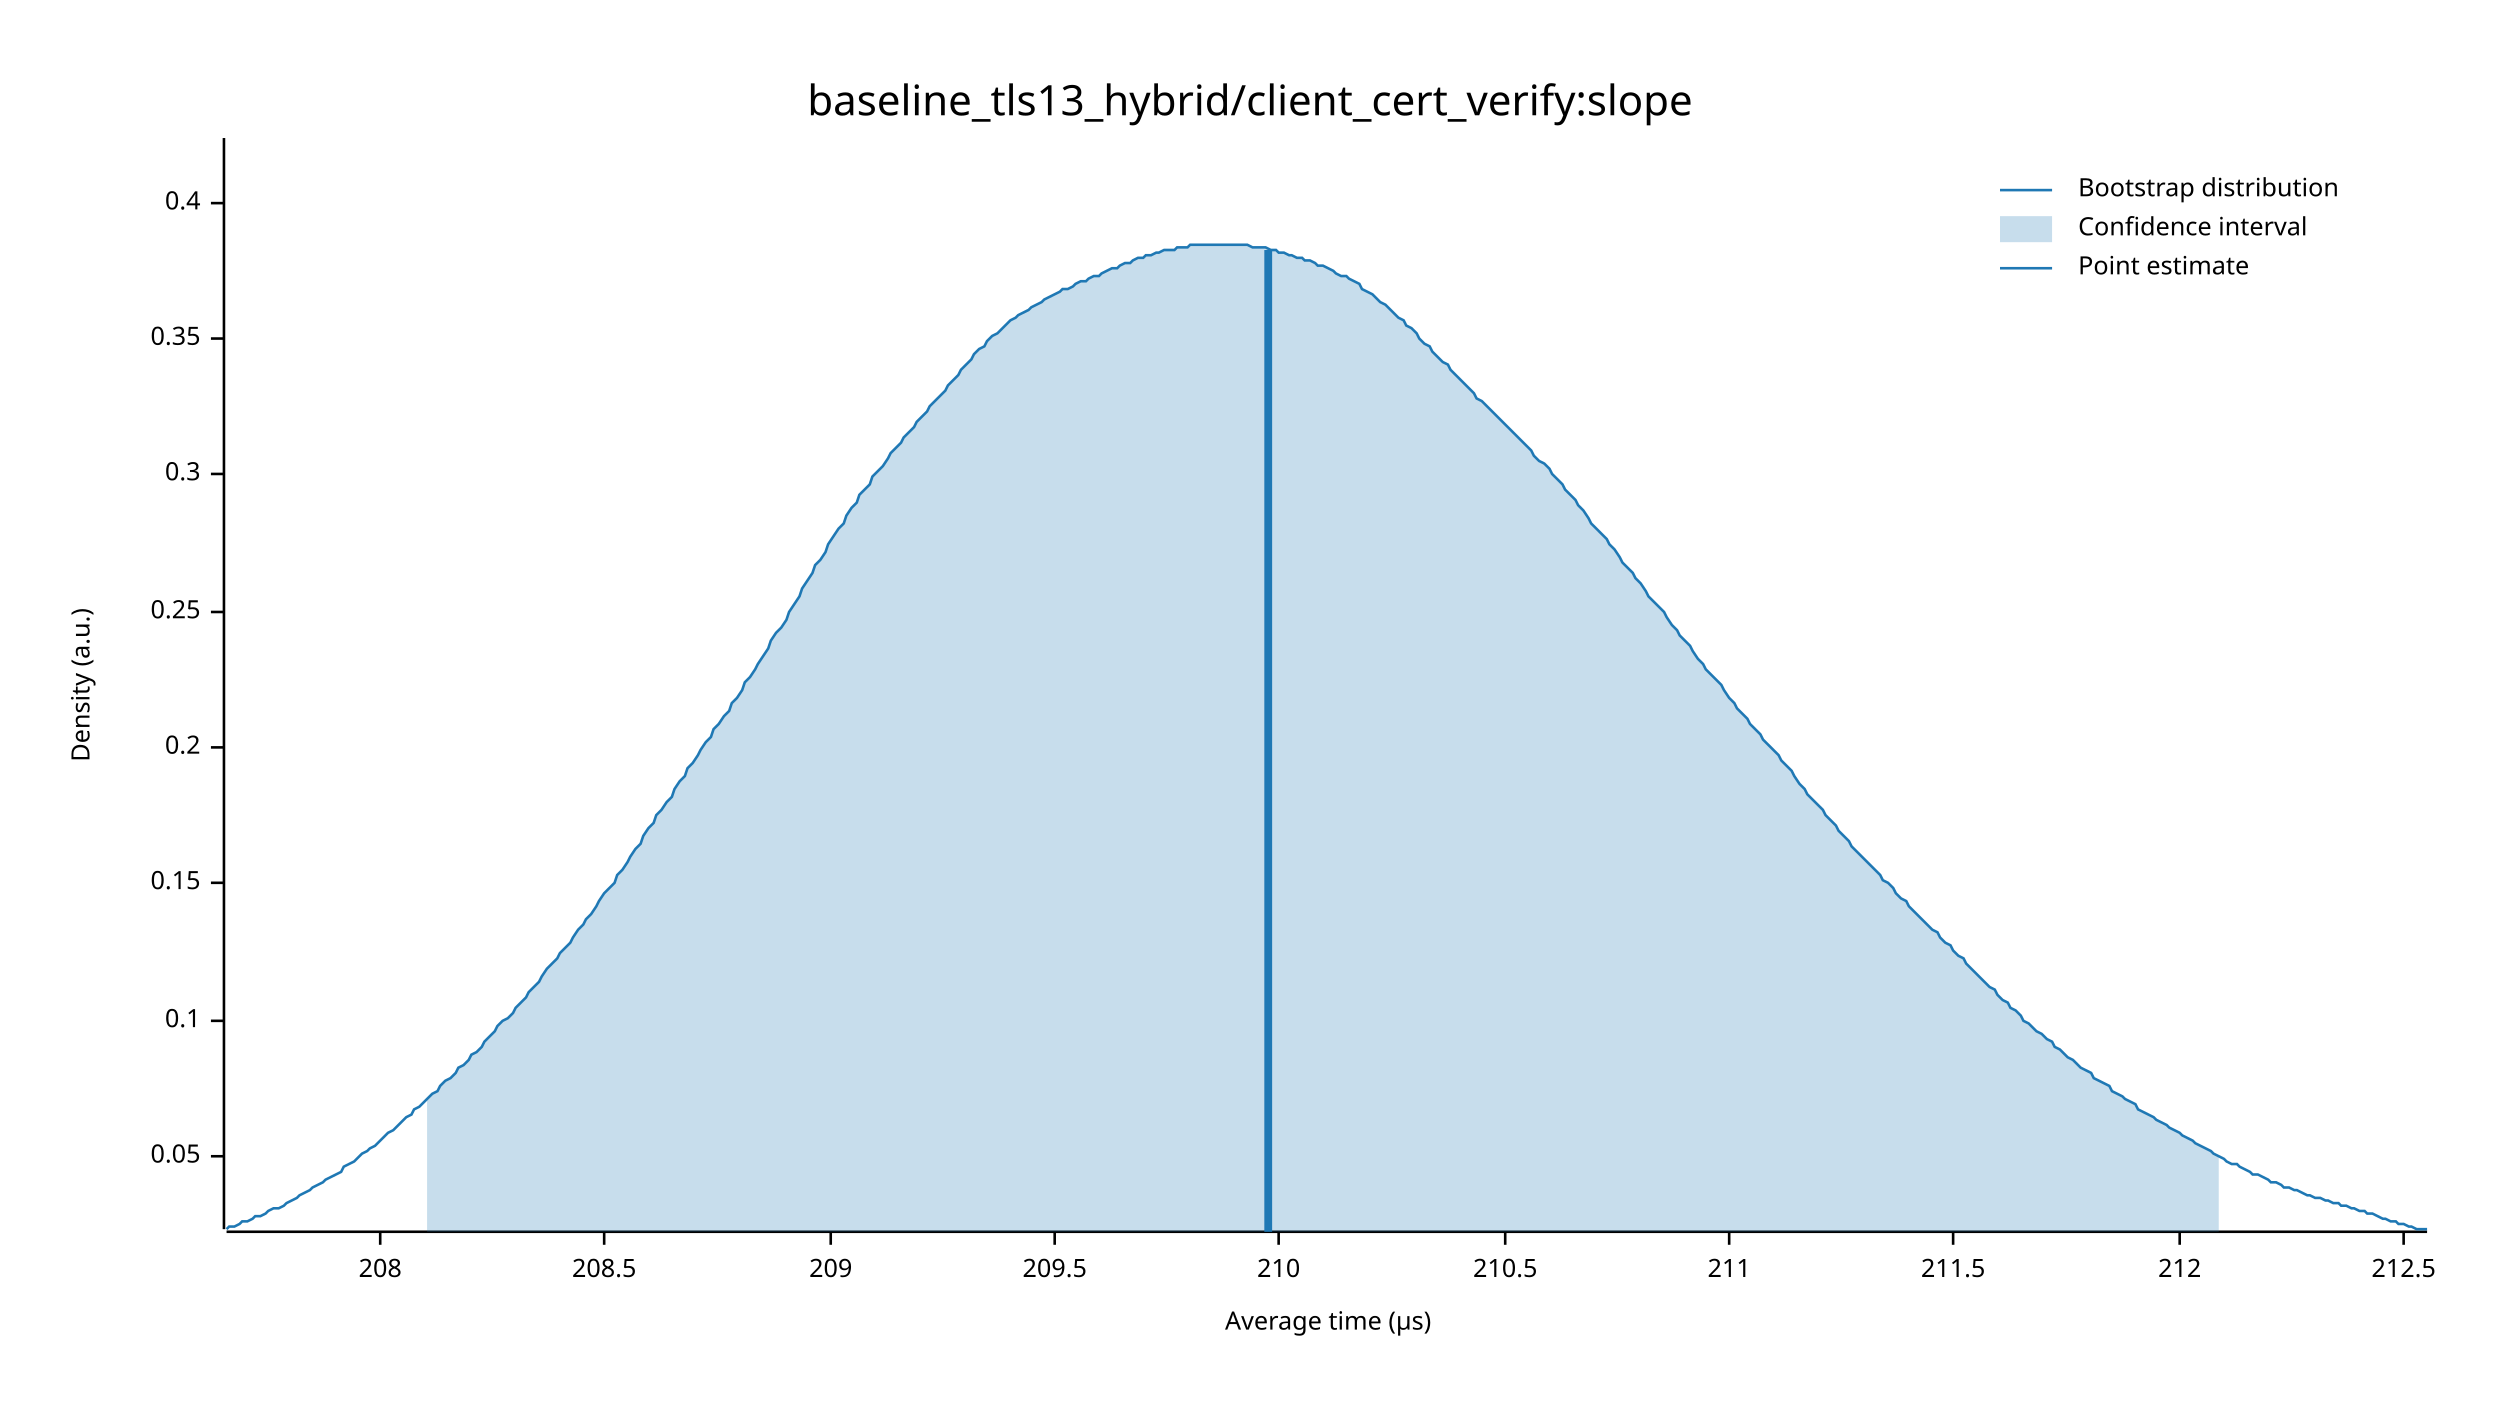
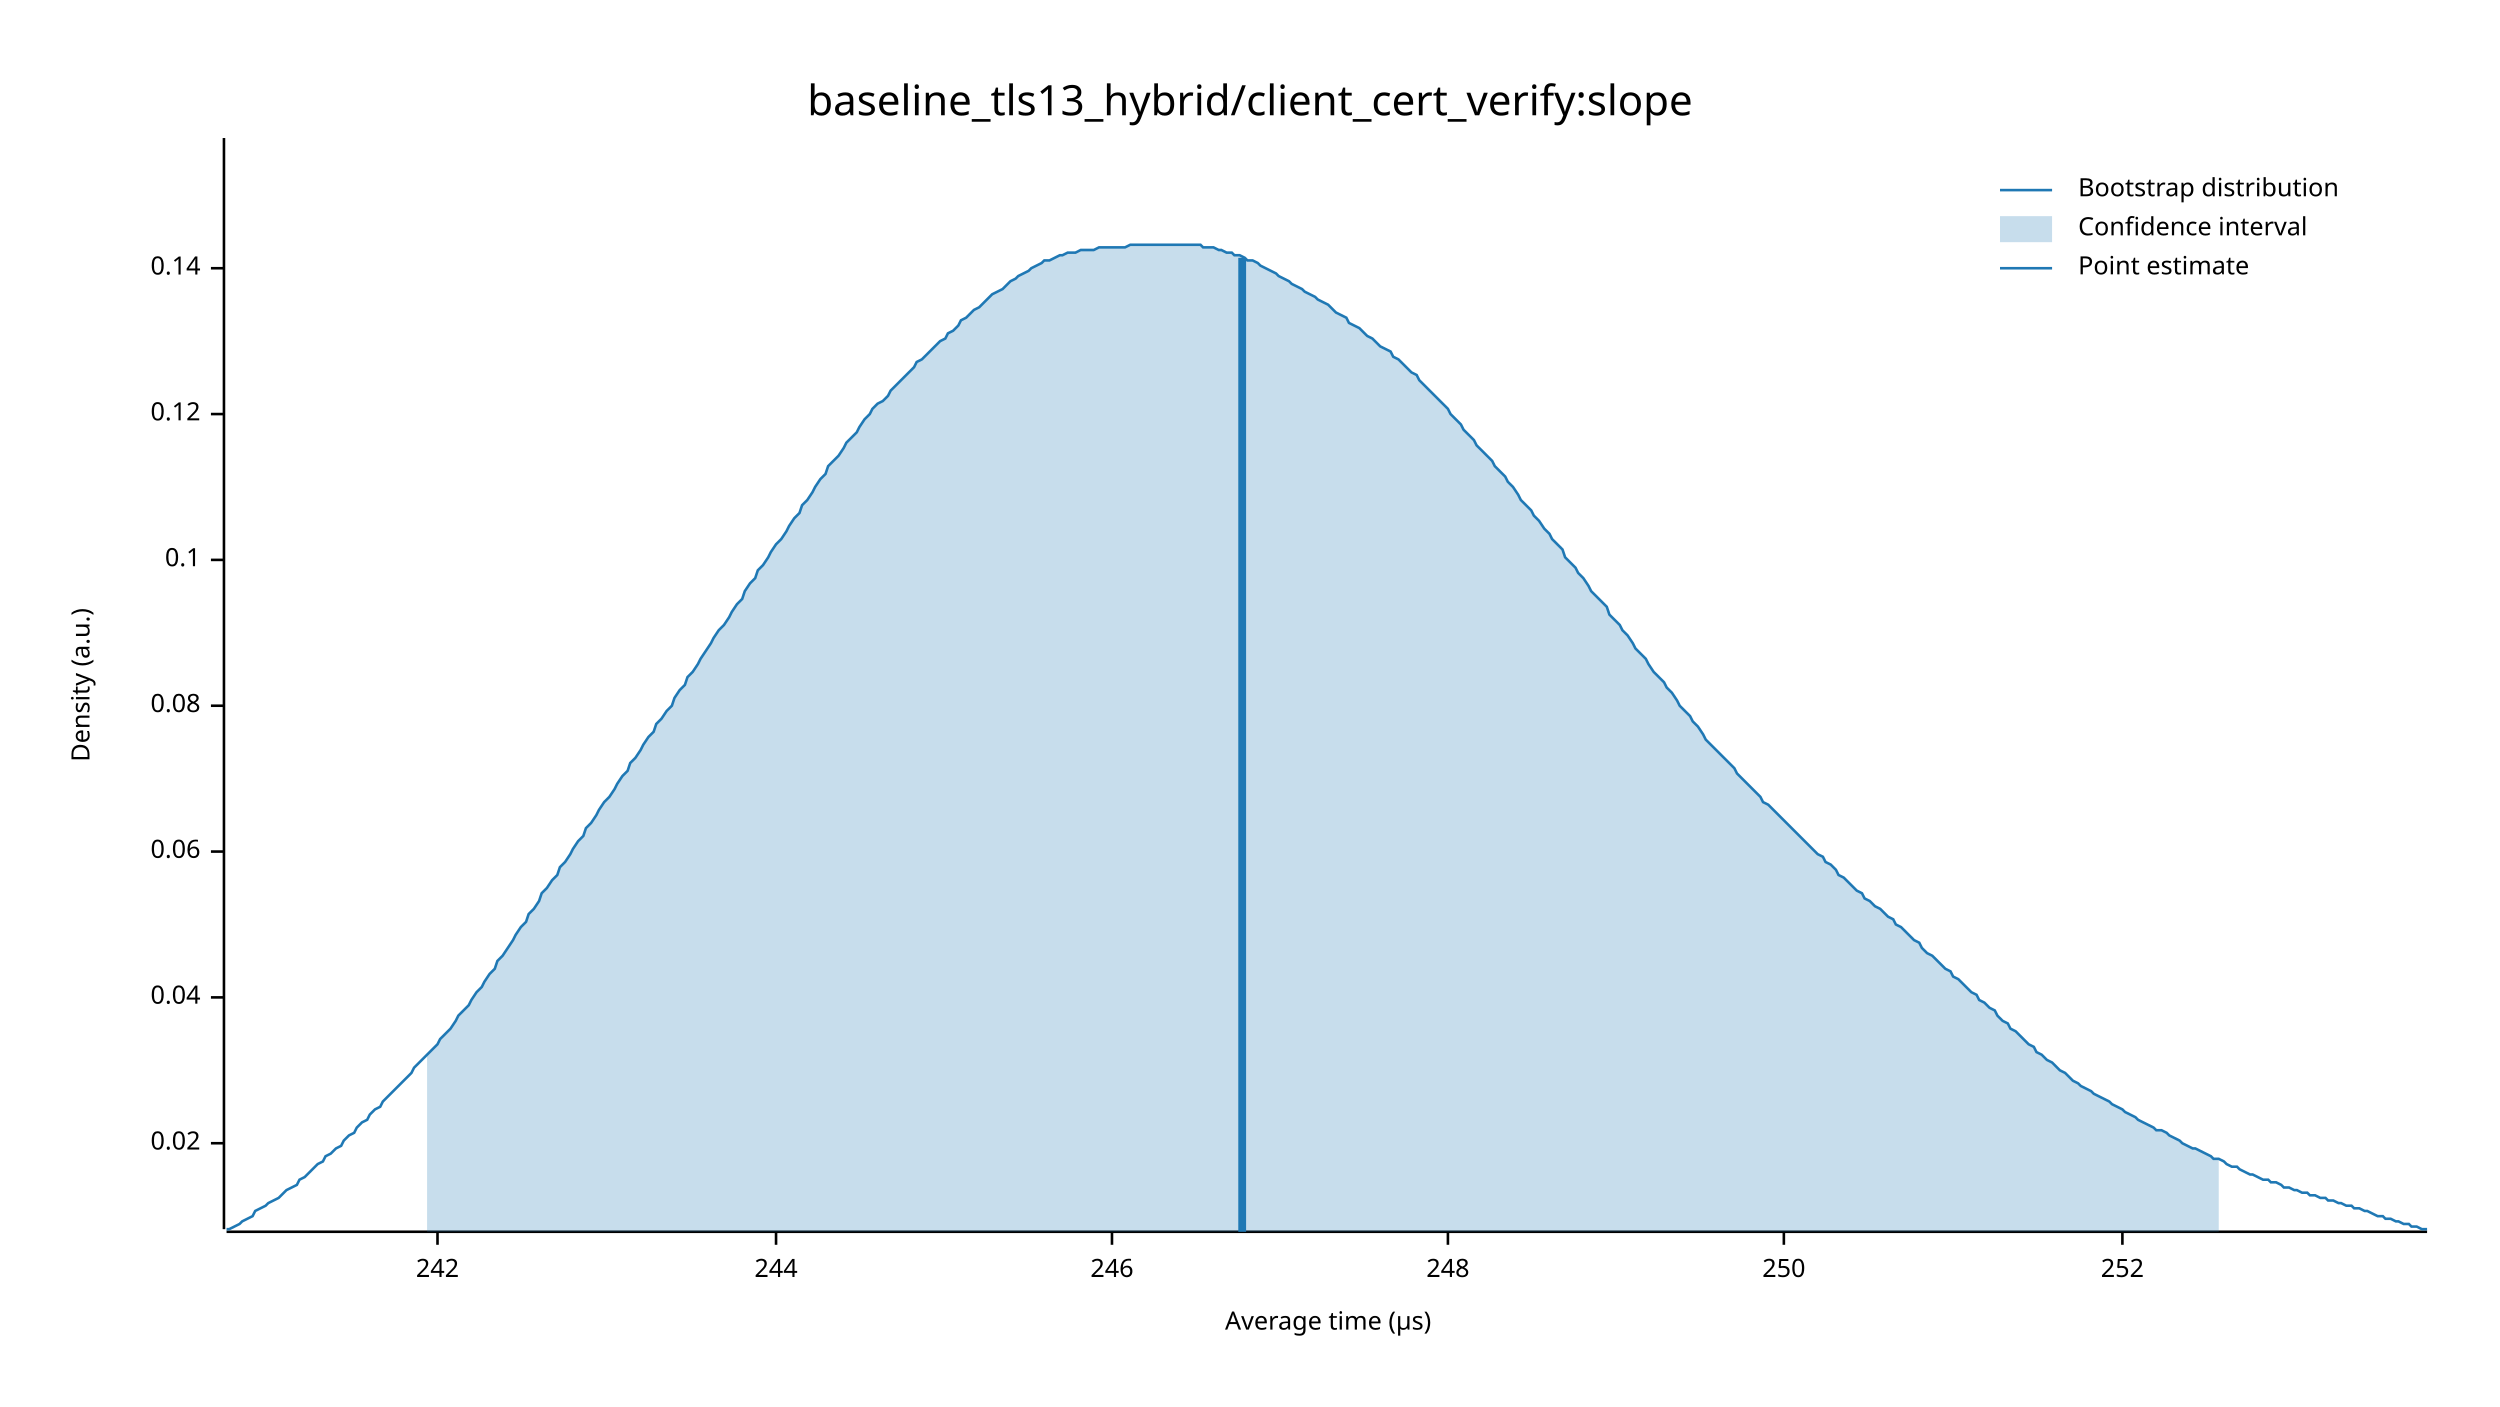
<svg xmlns="http://www.w3.org/2000/svg" width="960" height="540" viewBox="0 0 960 540">
  <text x="480" y="32" dy="0.76em" text-anchor="middle" font-family="sans-serif" font-size="16.129" opacity="1" fill="#000000">
baseline_tls13_hybrid/client_cert_verify:slope
</text>
  <text x="27" y="263" dy="0.76em" text-anchor="middle" font-family="sans-serif" font-size="9.677" opacity="1" fill="#000000" transform="rotate(270, 27, 263)">
Density (a.u.)
</text>
  <text x="510" y="513" dy="-0.5ex" text-anchor="middle" font-family="sans-serif" font-size="9.677" opacity="1" fill="#000000">
Average time (µs)
</text>
  <polyline fill="none" opacity="1" stroke="#000000" stroke-width="1" points="86,53 86,472 " />
-   <text x="77" y="444" dy="0.5ex" text-anchor="end" font-family="sans-serif" font-size="9.677" opacity="1" fill="#000000">
- 0.05
+   <text x="77" y="439" dy="0.5ex" text-anchor="end" font-family="sans-serif" font-size="9.677" opacity="1" fill="#000000">
+ 0.02
</text>
-   <polyline fill="none" opacity="1" stroke="#000000" stroke-width="1" points="81,444 86,444 " />
-   <text x="77" y="392" dy="0.5ex" text-anchor="end" font-family="sans-serif" font-size="9.677" opacity="1" fill="#000000">
+   <polyline fill="none" opacity="1" stroke="#000000" stroke-width="1" points="81,439 86,439 " />
+   <text x="77" y="383" dy="0.5ex" text-anchor="end" font-family="sans-serif" font-size="9.677" opacity="1" fill="#000000">
+ 0.04
+ </text>
+   <polyline fill="none" opacity="1" stroke="#000000" stroke-width="1" points="81,383 86,383 " />
+   <text x="77" y="327" dy="0.5ex" text-anchor="end" font-family="sans-serif" font-size="9.677" opacity="1" fill="#000000">
+ 0.06
+ </text>
+   <polyline fill="none" opacity="1" stroke="#000000" stroke-width="1" points="81,327 86,327 " />
+   <text x="77" y="271" dy="0.5ex" text-anchor="end" font-family="sans-serif" font-size="9.677" opacity="1" fill="#000000">
+ 0.08
+ </text>
+   <polyline fill="none" opacity="1" stroke="#000000" stroke-width="1" points="81,271 86,271 " />
+   <text x="77" y="215" dy="0.5ex" text-anchor="end" font-family="sans-serif" font-size="9.677" opacity="1" fill="#000000">
0.1
</text>
-   <polyline fill="none" opacity="1" stroke="#000000" stroke-width="1" points="81,392 86,392 " />
-   <text x="77" y="339" dy="0.5ex" text-anchor="end" font-family="sans-serif" font-size="9.677" opacity="1" fill="#000000">
- 0.15
+   <polyline fill="none" opacity="1" stroke="#000000" stroke-width="1" points="81,215 86,215 " />
+   <text x="77" y="159" dy="0.5ex" text-anchor="end" font-family="sans-serif" font-size="9.677" opacity="1" fill="#000000">
+ 0.12
</text>
-   <polyline fill="none" opacity="1" stroke="#000000" stroke-width="1" points="81,339 86,339 " />
-   <text x="77" y="287" dy="0.5ex" text-anchor="end" font-family="sans-serif" font-size="9.677" opacity="1" fill="#000000">
- 0.2
+   <polyline fill="none" opacity="1" stroke="#000000" stroke-width="1" points="81,159 86,159 " />
+   <text x="77" y="103" dy="0.5ex" text-anchor="end" font-family="sans-serif" font-size="9.677" opacity="1" fill="#000000">
+ 0.14
</text>
-   <polyline fill="none" opacity="1" stroke="#000000" stroke-width="1" points="81,287 86,287 " />
-   <text x="77" y="235" dy="0.5ex" text-anchor="end" font-family="sans-serif" font-size="9.677" opacity="1" fill="#000000">
- 0.25
+   <polyline fill="none" opacity="1" stroke="#000000" stroke-width="1" points="81,103 86,103 " />
+   <polyline fill="none" opacity="1" stroke="#000000" stroke-width="1" points="87,473 932,473 " />
+   <text x="168" y="483" dy="0.76em" text-anchor="middle" font-family="sans-serif" font-size="9.677" opacity="1" fill="#000000">
+ 242
</text>
-   <polyline fill="none" opacity="1" stroke="#000000" stroke-width="1" points="81,235 86,235 " />
-   <text x="77" y="182" dy="0.5ex" text-anchor="end" font-family="sans-serif" font-size="9.677" opacity="1" fill="#000000">
- 0.3
+   <polyline fill="none" opacity="1" stroke="#000000" stroke-width="1" points="168,473 168,478 " />
+   <text x="298" y="483" dy="0.76em" text-anchor="middle" font-family="sans-serif" font-size="9.677" opacity="1" fill="#000000">
+ 244
</text>
-   <polyline fill="none" opacity="1" stroke="#000000" stroke-width="1" points="81,182 86,182 " />
-   <text x="77" y="130" dy="0.5ex" text-anchor="end" font-family="sans-serif" font-size="9.677" opacity="1" fill="#000000">
- 0.35
+   <polyline fill="none" opacity="1" stroke="#000000" stroke-width="1" points="298,473 298,478 " />
+   <text x="427" y="483" dy="0.76em" text-anchor="middle" font-family="sans-serif" font-size="9.677" opacity="1" fill="#000000">
+ 246
</text>
-   <polyline fill="none" opacity="1" stroke="#000000" stroke-width="1" points="81,130 86,130 " />
-   <text x="77" y="78" dy="0.5ex" text-anchor="end" font-family="sans-serif" font-size="9.677" opacity="1" fill="#000000">
- 0.4
+   <polyline fill="none" opacity="1" stroke="#000000" stroke-width="1" points="427,473 427,478 " />
+   <text x="556" y="483" dy="0.76em" text-anchor="middle" font-family="sans-serif" font-size="9.677" opacity="1" fill="#000000">
+ 248
</text>
-   <polyline fill="none" opacity="1" stroke="#000000" stroke-width="1" points="81,78 86,78 " />
-   <polyline fill="none" opacity="1" stroke="#000000" stroke-width="1" points="87,473 932,473 " />
-   <text x="146" y="483" dy="0.76em" text-anchor="middle" font-family="sans-serif" font-size="9.677" opacity="1" fill="#000000">
- 208
+   <polyline fill="none" opacity="1" stroke="#000000" stroke-width="1" points="556,473 556,478 " />
+   <text x="685" y="483" dy="0.76em" text-anchor="middle" font-family="sans-serif" font-size="9.677" opacity="1" fill="#000000">
+ 250
</text>
-   <polyline fill="none" opacity="1" stroke="#000000" stroke-width="1" points="146,473 146,478 " />
-   <text x="232" y="483" dy="0.76em" text-anchor="middle" font-family="sans-serif" font-size="9.677" opacity="1" fill="#000000">
- 208.5
+   <polyline fill="none" opacity="1" stroke="#000000" stroke-width="1" points="685,473 685,478 " />
+   <text x="815" y="483" dy="0.76em" text-anchor="middle" font-family="sans-serif" font-size="9.677" opacity="1" fill="#000000">
+ 252
</text>
-   <polyline fill="none" opacity="1" stroke="#000000" stroke-width="1" points="232,473 232,478 " />
-   <text x="319" y="483" dy="0.76em" text-anchor="middle" font-family="sans-serif" font-size="9.677" opacity="1" fill="#000000">
- 209
- </text>
-   <polyline fill="none" opacity="1" stroke="#000000" stroke-width="1" points="319,473 319,478 " />
-   <text x="405" y="483" dy="0.76em" text-anchor="middle" font-family="sans-serif" font-size="9.677" opacity="1" fill="#000000">
- 209.5
- </text>
-   <polyline fill="none" opacity="1" stroke="#000000" stroke-width="1" points="405,473 405,478 " />
-   <text x="491" y="483" dy="0.76em" text-anchor="middle" font-family="sans-serif" font-size="9.677" opacity="1" fill="#000000">
- 210
- </text>
-   <polyline fill="none" opacity="1" stroke="#000000" stroke-width="1" points="491,473 491,478 " />
-   <text x="578" y="483" dy="0.76em" text-anchor="middle" font-family="sans-serif" font-size="9.677" opacity="1" fill="#000000">
- 210.5
- </text>
-   <polyline fill="none" opacity="1" stroke="#000000" stroke-width="1" points="578,473 578,478 " />
-   <text x="664" y="483" dy="0.76em" text-anchor="middle" font-family="sans-serif" font-size="9.677" opacity="1" fill="#000000">
- 211
- </text>
-   <polyline fill="none" opacity="1" stroke="#000000" stroke-width="1" points="664,473 664,478 " />
-   <text x="750" y="483" dy="0.76em" text-anchor="middle" font-family="sans-serif" font-size="9.677" opacity="1" fill="#000000">
- 211.5
- </text>
-   <polyline fill="none" opacity="1" stroke="#000000" stroke-width="1" points="750,473 750,478 " />
-   <text x="837" y="483" dy="0.76em" text-anchor="middle" font-family="sans-serif" font-size="9.677" opacity="1" fill="#000000">
- 212
- </text>
-   <polyline fill="none" opacity="1" stroke="#000000" stroke-width="1" points="837,473 837,478 " />
-   <text x="923" y="483" dy="0.76em" text-anchor="middle" font-family="sans-serif" font-size="9.677" opacity="1" fill="#000000">
- 212.5
- </text>
-   <polyline fill="none" opacity="1" stroke="#000000" stroke-width="1" points="923,473 923,478 " />
-   <polyline fill="none" opacity="1" stroke="#1F78B4" stroke-width="1" points="87,472 88,471 90,471 92,470 93,469 95,469 97,468 98,467 100,467 102,466 103,465 105,464 107,464 109,463 110,462 112,461 114,460 115,459 117,458 119,457 120,456 122,455 124,454 125,453 127,452 129,451 131,450 132,448 134,447 136,446 137,445 139,443 141,442 142,441 144,440 146,438 147,437 149,435 151,434 153,432 154,431 156,429 158,428 159,426 161,425 163,423 164,422 166,420 168,419 169,417 171,415 173,414 175,412 176,410 178,409 180,407 181,405 183,404 185,402 186,400 188,398 190,396 191,394 193,392 195,391 197,389 198,387 200,385 202,383 203,381 205,379 207,377 208,375 210,372 212,370 214,368 215,366 217,364 219,362 220,360 222,357 224,355 225,353 227,351 229,348 230,346 232,343 234,341 236,339 237,336 239,334 241,331 242,329 244,326 246,324 247,321 249,318 251,316 252,313 254,311 256,308 258,306 259,303 261,300 263,298 264,295 266,293 268,290 269,288 271,285 273,283 274,280 276,278 278,275 280,273 281,270 283,268 285,265 286,262 288,260 290,257 291,255 293,252 295,249 296,246 298,243 300,241 302,238 303,235 305,232 307,229 308,226 310,223 312,220 313,217 315,215 317,212 318,209 320,206 322,203 324,201 325,198 327,195 329,193 330,190 332,188 334,186 335,183 337,181 339,179 341,176 342,174 344,172 346,170 347,168 349,166 351,164 352,162 354,160 356,158 357,156 359,154 361,152 363,150 364,148 366,146 368,144 369,142 371,140 373,138 374,136 376,134 378,133 379,131 381,129 383,128 385,126 386,125 388,123 390,122 391,121 393,120 395,119 396,118 398,117 400,116 401,115 403,114 405,113 407,112 408,111 410,111 412,110 413,109 415,108 417,108 418,107 420,106 422,106 423,105 425,104 427,103 429,103 430,102 432,101 434,101 435,100 437,99 439,99 440,98 442,98 444,97 445,97 447,96 449,96 451,96 452,95 454,95 456,95 457,94 459,94 461,94 462,94 464,94 466,94 468,94 469,94 471,94 473,94 474,94 476,94 478,94 479,94 481,95 483,95 484,95 486,95 488,96 490,96 491,97 493,97 495,98 496,98 498,99 500,99 501,100 503,100 505,101 506,102 508,102 510,103 512,104 513,105 515,106 517,106 518,107 520,108 522,109 523,111 525,112 527,113 528,114 530,116 532,117 534,119 535,120 537,122 539,123 540,125 542,126 544,128 545,130 547,132 549,133 550,135 552,137 554,139 556,140 557,142 559,144 561,146 562,147 564,149 566,151 567,153 569,154 571,156 573,158 574,159 576,161 578,163 579,164 581,166 583,168 584,169 586,171 588,173 589,175 591,177 593,178 595,180 596,182 598,184 600,186 601,188 603,190 605,192 606,194 608,196 610,199 611,201 613,203 615,205 617,207 618,209 620,211 622,214 623,216 625,218 627,220 628,222 630,224 632,227 633,229 635,231 637,233 639,235 640,237 642,240 644,242 645,244 647,246 649,248 650,250 652,253 654,255 655,257 657,259 659,261 661,263 662,265 664,268 666,270 667,272 669,274 671,276 672,278 674,280 676,282 677,284 679,286 681,288 683,290 684,292 686,294 688,296 689,298 691,301 693,303 694,305 696,307 698,309 700,311 701,313 703,315 705,317 706,319 708,321 710,323 711,325 713,327 715,329 716,330 718,332 720,334 722,336 723,338 725,339 727,341 728,343 730,345 732,346 733,348 735,350 737,352 738,353 740,355 742,357 744,358 745,360 747,362 749,363 750,365 752,367 754,368 755,370 757,372 759,374 760,375 762,377 764,379 766,380 767,382 769,384 771,385 772,387 774,388 776,390 777,392 779,393 781,395 782,396 784,397 786,399 788,400 789,402 791,403 793,405 794,406 796,407 798,409 799,410 801,411 803,412 804,414 806,415 808,416 810,417 811,419 813,420 815,421 816,422 818,423 820,424 821,426 823,427 825,428 827,429 828,430 830,431 832,432 833,433 835,434 837,435 838,436 840,437 842,438 843,439 845,440 847,441 849,442 850,443 852,444 854,445 855,446 857,447 859,447 860,448 862,449 864,450 865,451 867,451 869,452 871,453 872,454 874,454 876,455 877,456 879,456 881,457 882,457 884,458 886,459 887,459 889,460 891,460 893,461 894,461 896,462 898,462 899,463 901,463 903,464 904,464 906,465 908,465 909,466 911,466 913,467 915,468 916,468 918,469 920,469 921,470 923,470 925,471 926,471 928,472 930,472 932,472 " />
-   <polygon opacity="0.25" fill="#1F78B4" points="164,422 166,420 168,419 169,417 171,415 173,414 175,412 176,410 178,409 180,407 181,405 183,404 185,402 186,400 188,398 190,396 191,394 193,392 195,391 197,389 198,387 200,385 202,383 203,381 205,379 207,377 208,375 210,372 212,370 214,368 215,366 217,364 219,362 220,360 222,357 224,355 225,353 227,351 229,348 230,346 232,343 234,341 236,339 237,336 239,334 241,331 242,329 244,326 246,324 247,321 249,318 251,316 252,313 254,311 256,308 258,306 259,303 261,300 263,298 264,295 266,293 268,290 269,288 271,285 273,283 274,280 276,278 278,275 280,273 281,270 283,268 285,265 286,262 288,260 290,257 291,255 293,252 295,249 296,246 298,243 300,241 302,238 303,235 305,232 307,229 308,226 310,223 312,220 313,217 315,215 317,212 318,209 320,206 322,203 324,201 325,198 327,195 329,193 330,190 332,188 334,186 335,183 337,181 339,179 341,176 342,174 344,172 346,170 347,168 349,166 351,164 352,162 354,160 356,158 357,156 359,154 361,152 363,150 364,148 366,146 368,144 369,142 371,140 373,138 374,136 376,134 378,133 379,131 381,129 383,128 385,126 386,125 388,123 390,122 391,121 393,120 395,119 396,118 398,117 400,116 401,115 403,114 405,113 407,112 408,111 410,111 412,110 413,109 415,108 417,108 418,107 420,106 422,106 423,105 425,104 427,103 429,103 430,102 432,101 434,101 435,100 437,99 439,99 440,98 442,98 444,97 445,97 447,96 449,96 451,96 452,95 454,95 456,95 457,94 459,94 461,94 462,94 464,94 466,94 468,94 469,94 471,94 473,94 474,94 476,94 478,94 479,94 481,95 483,95 484,95 486,95 488,96 490,96 491,97 493,97 495,98 496,98 498,99 500,99 501,100 503,100 505,101 506,102 508,102 510,103 512,104 513,105 515,106 517,106 518,107 520,108 522,109 523,111 525,112 527,113 528,114 530,116 532,117 534,119 535,120 537,122 539,123 540,125 542,126 544,128 545,130 547,132 549,133 550,135 552,137 554,139 556,140 557,142 559,144 561,146 562,147 564,149 566,151 567,153 569,154 571,156 573,158 574,159 576,161 578,163 579,164 581,166 583,168 584,169 586,171 588,173 589,175 591,177 593,178 595,180 596,182 598,184 600,186 601,188 603,190 605,192 606,194 608,196 610,199 611,201 613,203 615,205 617,207 618,209 620,211 622,214 623,216 625,218 627,220 628,222 630,224 632,227 633,229 635,231 637,233 639,235 640,237 642,240 644,242 645,244 647,246 649,248 650,250 652,253 654,255 655,257 657,259 659,261 661,263 662,265 664,268 666,270 667,272 669,274 671,276 672,278 674,280 676,282 677,284 679,286 681,288 683,290 684,292 686,294 688,296 689,298 691,301 693,303 694,305 696,307 698,309 700,311 701,313 703,315 705,317 706,319 708,321 710,323 711,325 713,327 715,329 716,330 718,332 720,334 722,336 723,338 725,339 727,341 728,343 730,345 732,346 733,348 735,350 737,352 738,353 740,355 742,357 744,358 745,360 747,362 749,363 750,365 752,367 754,368 755,370 757,372 759,374 760,375 762,377 764,379 766,380 767,382 769,384 771,385 772,387 774,388 776,390 777,392 779,393 781,395 782,396 784,397 786,399 788,400 789,402 791,403 793,405 794,406 796,407 798,409 799,410 801,411 803,412 804,414 806,415 808,416 810,417 811,419 813,420 815,421 816,422 818,423 820,424 821,426 823,427 825,428 827,429 828,430 830,431 832,432 833,433 835,434 837,435 838,436 840,437 842,438 843,439 845,440 847,441 849,442 850,443 852,444 852,473 164,473 " />
-   <polyline fill="none" opacity="1" stroke="#1F78B4" stroke-width="3" points="487,473 487,96 " />
+   <polyline fill="none" opacity="1" stroke="#000000" stroke-width="1" points="815,473 815,478 " />
+   <polyline fill="none" opacity="1" stroke="#1F78B4" stroke-width="1" points="87,472 88,472 90,471 92,470 93,469 95,468 97,467 98,465 100,464 102,463 103,462 105,461 107,460 109,458 110,457 112,456 114,455 115,453 117,452 119,450 120,449 122,447 124,446 125,444 127,443 129,441 131,440 132,438 134,436 136,435 137,433 139,431 141,430 142,428 144,426 146,425 147,423 149,421 151,419 153,417 154,416 156,414 158,412 159,410 161,408 163,406 164,405 166,403 168,401 169,399 171,397 173,395 175,392 176,390 178,388 180,386 181,384 183,381 185,379 186,377 188,374 190,372 191,369 193,367 195,364 197,361 198,359 200,356 202,354 203,351 205,349 207,346 208,343 210,341 212,338 214,336 215,333 217,331 219,328 220,326 222,323 224,321 225,318 227,316 229,313 230,311 232,308 234,306 236,303 237,301 239,298 241,296 242,293 244,291 246,288 247,286 249,283 251,281 252,278 254,276 256,273 258,271 259,268 261,265 263,263 264,260 266,258 268,255 269,253 271,250 273,247 274,245 276,242 278,240 280,237 281,235 283,232 285,230 286,227 288,224 290,222 291,219 293,217 295,214 296,212 298,209 300,207 302,204 303,202 305,199 307,197 308,194 310,192 312,189 313,187 315,184 317,182 318,179 320,177 322,175 324,172 325,170 327,168 329,166 330,164 332,161 334,159 335,157 337,155 339,154 341,152 342,150 344,148 346,146 347,145 349,143 351,141 352,139 354,138 356,136 357,135 359,133 361,131 363,130 364,128 366,127 368,125 369,123 371,122 373,120 374,119 376,118 378,116 379,115 381,113 383,112 385,111 386,110 388,108 390,107 391,106 393,105 395,104 396,103 398,102 400,101 401,100 403,100 405,99 407,98 408,98 410,97 412,97 413,97 415,96 417,96 418,96 420,96 422,95 423,95 425,95 427,95 429,95 430,95 432,95 434,94 435,94 437,94 439,94 440,94 442,94 444,94 445,94 447,94 449,94 451,94 452,94 454,94 456,94 457,94 459,94 461,94 462,95 464,95 466,95 468,96 469,96 471,97 473,97 474,98 476,98 478,99 479,100 481,100 483,101 484,102 486,103 488,104 490,105 491,106 493,107 495,108 496,109 498,110 500,111 501,112 503,113 505,114 506,115 508,116 510,117 512,119 513,120 515,121 517,122 518,124 520,125 522,126 523,127 525,129 527,130 528,131 530,133 532,134 534,135 535,137 537,138 539,140 540,141 542,143 544,144 545,146 547,148 549,150 550,151 552,153 554,155 556,157 557,159 559,161 561,163 562,165 564,167 566,169 567,171 569,173 571,175 573,177 574,179 576,181 578,183 579,185 581,187 583,190 584,192 586,194 588,196 589,198 591,200 593,203 595,205 596,207 598,209 600,211 601,214 603,216 605,218 606,220 608,222 610,225 611,227 613,229 615,231 617,233 618,236 620,238 622,240 623,242 625,244 627,247 628,249 630,251 632,253 633,255 635,258 637,260 639,262 640,264 642,266 644,269 645,271 647,273 649,275 650,277 652,279 654,282 655,284 657,286 659,288 661,290 662,291 664,293 666,295 667,297 669,299 671,301 672,302 674,304 676,306 677,308 679,309 681,311 683,313 684,314 686,316 688,318 689,319 691,321 693,323 694,324 696,326 698,328 700,329 701,331 703,332 705,334 706,336 708,337 710,339 711,340 713,342 715,343 716,345 718,346 720,348 722,349 723,350 725,352 727,353 728,355 730,356 732,358 733,359 735,361 737,362 738,364 740,366 742,367 744,369 745,370 747,372 749,373 750,375 752,376 754,378 755,379 757,381 759,382 760,384 762,385 764,387 766,388 767,390 769,392 771,393 772,395 774,396 776,398 777,399 779,401 781,402 782,404 784,405 786,407 788,408 789,409 791,411 793,412 794,413 796,415 798,416 799,417 801,418 803,419 804,420 806,421 808,422 810,423 811,424 813,425 815,426 816,427 818,428 820,429 821,430 823,431 825,432 827,433 828,434 830,434 832,435 833,436 835,437 837,438 838,439 840,440 842,441 843,441 845,442 847,443 849,444 850,445 852,445 854,446 855,447 857,448 859,448 860,449 862,450 864,451 865,451 867,452 869,453 871,453 872,454 874,454 876,455 877,456 879,456 881,457 882,457 884,458 886,458 887,459 889,459 891,460 893,460 894,461 896,461 898,462 899,462 901,463 903,463 904,464 906,464 908,465 909,465 911,466 913,467 915,467 916,468 918,468 920,469 921,469 923,470 925,470 926,471 928,471 930,472 932,472 " />
+   <polygon opacity="0.25" fill="#1F78B4" points="164,405 166,403 168,401 169,399 171,397 173,395 175,392 176,390 178,388 180,386 181,384 183,381 185,379 186,377 188,374 190,372 191,369 193,367 195,364 197,361 198,359 200,356 202,354 203,351 205,349 207,346 208,343 210,341 212,338 214,336 215,333 217,331 219,328 220,326 222,323 224,321 225,318 227,316 229,313 230,311 232,308 234,306 236,303 237,301 239,298 241,296 242,293 244,291 246,288 247,286 249,283 251,281 252,278 254,276 256,273 258,271 259,268 261,265 263,263 264,260 266,258 268,255 269,253 271,250 273,247 274,245 276,242 278,240 280,237 281,235 283,232 285,230 286,227 288,224 290,222 291,219 293,217 295,214 296,212 298,209 300,207 302,204 303,202 305,199 307,197 308,194 310,192 312,189 313,187 315,184 317,182 318,179 320,177 322,175 324,172 325,170 327,168 329,166 330,164 332,161 334,159 335,157 337,155 339,154 341,152 342,150 344,148 346,146 347,145 349,143 351,141 352,139 354,138 356,136 357,135 359,133 361,131 363,130 364,128 366,127 368,125 369,123 371,122 373,120 374,119 376,118 378,116 379,115 381,113 383,112 385,111 386,110 388,108 390,107 391,106 393,105 395,104 396,103 398,102 400,101 401,100 403,100 405,99 407,98 408,98 410,97 412,97 413,97 415,96 417,96 418,96 420,96 422,95 423,95 425,95 427,95 429,95 430,95 432,95 434,94 435,94 437,94 439,94 440,94 442,94 444,94 445,94 447,94 449,94 451,94 452,94 454,94 456,94 457,94 459,94 461,94 462,95 464,95 466,95 468,96 469,96 471,97 473,97 474,98 476,98 478,99 479,100 481,100 483,101 484,102 486,103 488,104 490,105 491,106 493,107 495,108 496,109 498,110 500,111 501,112 503,113 505,114 506,115 508,116 510,117 512,119 513,120 515,121 517,122 518,124 520,125 522,126 523,127 525,129 527,130 528,131 530,133 532,134 534,135 535,137 537,138 539,140 540,141 542,143 544,144 545,146 547,148 549,150 550,151 552,153 554,155 556,157 557,159 559,161 561,163 562,165 564,167 566,169 567,171 569,173 571,175 573,177 574,179 576,181 578,183 579,185 581,187 583,190 584,192 586,194 588,196 589,198 591,200 593,203 595,205 596,207 598,209 600,211 601,214 603,216 605,218 606,220 608,222 610,225 611,227 613,229 615,231 617,233 618,236 620,238 622,240 623,242 625,244 627,247 628,249 630,251 632,253 633,255 635,258 637,260 639,262 640,264 642,266 644,269 645,271 647,273 649,275 650,277 652,279 654,282 655,284 657,286 659,288 661,290 662,291 664,293 666,295 667,297 669,299 671,301 672,302 674,304 676,306 677,308 679,309 681,311 683,313 684,314 686,316 688,318 689,319 691,321 693,323 694,324 696,326 698,328 700,329 701,331 703,332 705,334 706,336 708,337 710,339 711,340 713,342 715,343 716,345 718,346 720,348 722,349 723,350 725,352 727,353 728,355 730,356 732,358 733,359 735,361 737,362 738,364 740,366 742,367 744,369 745,370 747,372 749,373 750,375 752,376 754,378 755,379 757,381 759,382 760,384 762,385 764,387 766,388 767,390 769,392 771,393 772,395 774,396 776,398 777,399 779,401 781,402 782,404 784,405 786,407 788,408 789,409 791,411 793,412 794,413 796,415 798,416 799,417 801,418 803,419 804,420 806,421 808,422 810,423 811,424 813,425 815,426 816,427 818,428 820,429 821,430 823,431 825,432 827,433 828,434 830,434 832,435 833,436 835,437 837,438 838,439 840,440 842,441 843,441 845,442 847,443 849,444 850,445 852,445 852,473 164,473 " />
+   <polyline fill="none" opacity="1" stroke="#1F78B4" stroke-width="3" points="477,473 477,99 " />
  <text x="798" y="68" dy="0.76em" text-anchor="start" font-family="sans-serif" font-size="9.677" opacity="1" fill="#000000">
Bootstrap distribution
</text>
  <text x="798" y="83" dy="0.76em" text-anchor="start" font-family="sans-serif" font-size="9.677" opacity="1" fill="#000000">
Confidence interval
</text>
  <text x="798" y="98" dy="0.76em" text-anchor="start" font-family="sans-serif" font-size="9.677" opacity="1" fill="#000000">
Point estimate
</text>
  <polyline fill="none" opacity="1" stroke="#1F78B4" stroke-width="1" points="768,73 788,73 " />
  <rect x="768" y="83" width="20" height="10" opacity="0.25" fill="#1F78B4" stroke="none" />
  <polyline fill="none" opacity="1" stroke="#1F78B4" stroke-width="1" points="768,103 788,103 " />
</svg>
